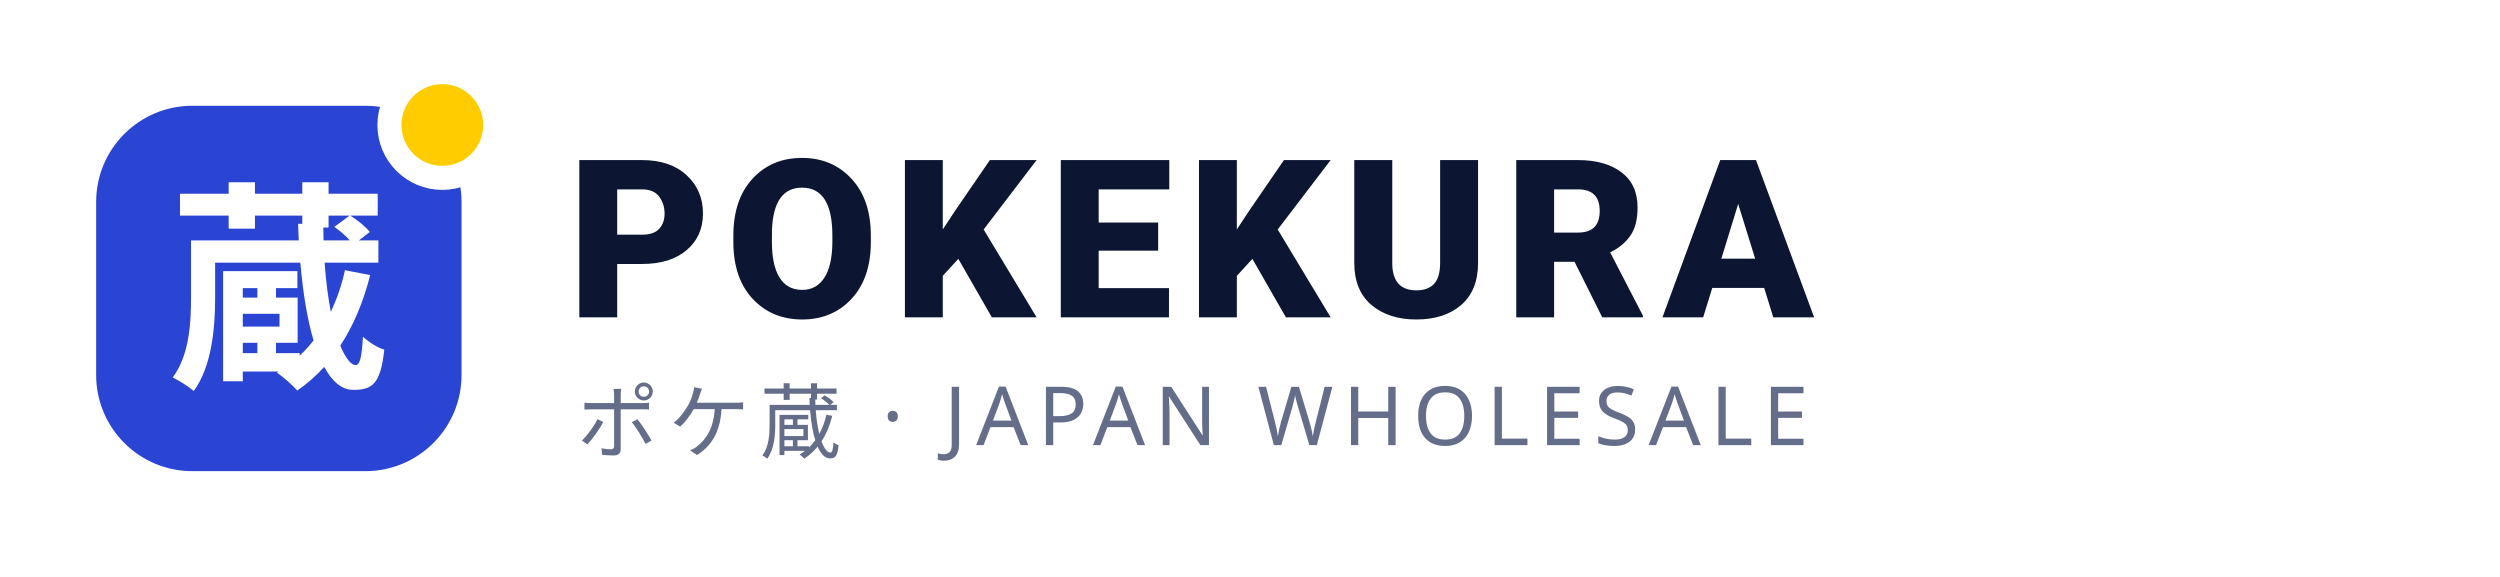
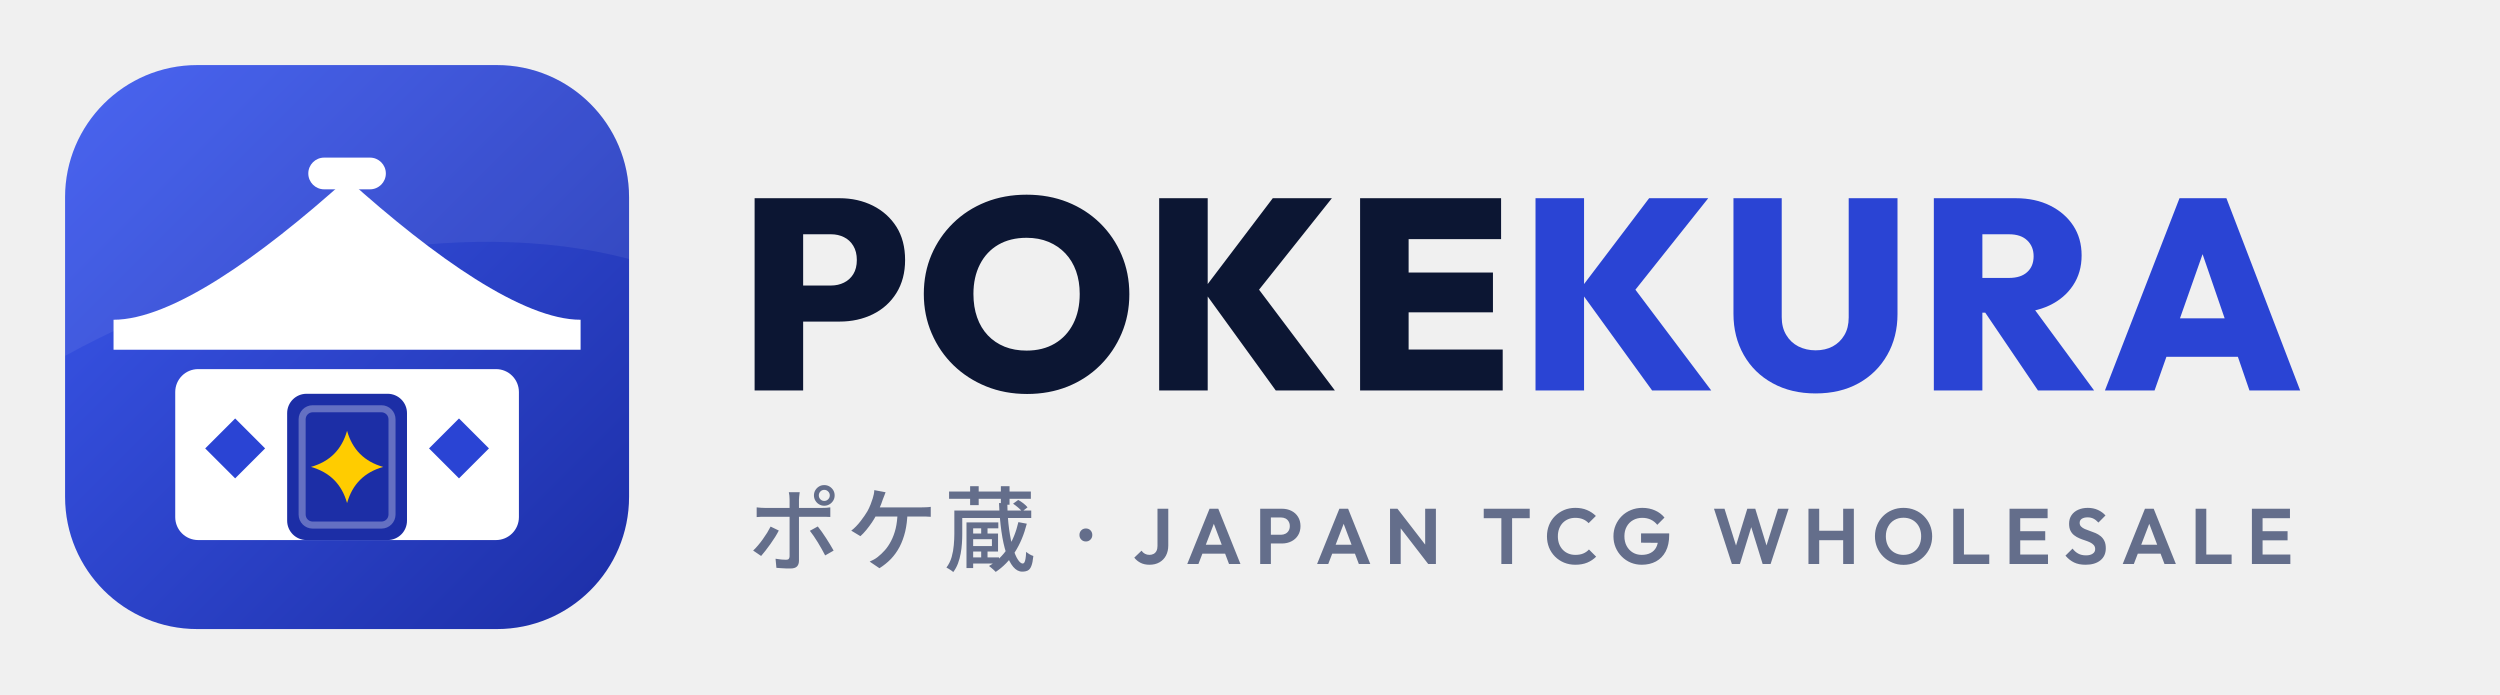
- <svg xmlns="http://www.w3.org/2000/svg" viewBox="0 0 520 120">
-   <rect width="520" height="120" fill="#fff" />
-   <rect x="20" y="22" width="76" height="76" rx="20" fill="#2A44D4" />
-   <circle cx="92" cy="26" r="11" fill="#FFCC00" stroke="#fff" stroke-width="5" />
-   <text x="58" y="77" text-anchor="middle" font-family="'Hiragino Kaku Gothic ProN','Hiragino Sans','Yu Gothic','Noto Sans JP',sans-serif" font-size="46" font-weight="700" fill="#fff">蔵</text>
-   <text x="118" y="66" font-family="system-ui,-apple-system,'Segoe UI',Roboto,'Helvetica Neue',Arial,sans-serif" font-size="46" font-weight="900" letter-spacing="3" fill="#0C1633">POKEKURA</text>
-   <text x="120" y="94" font-family="'Hiragino Kaku Gothic ProN','Noto Sans JP',system-ui,sans-serif" font-size="17" letter-spacing="2" fill="#646E8B">ポケ蔵 · JAPAN WHOLESALE</text>
+ <svg xmlns="http://www.w3.org/2000/svg" viewBox="0 0 461 128" width="461" height="128">
+   <defs>
+     <linearGradient id="hbg" x1="0" y1="0" x2="1" y2="1">
+       <stop offset="0" stop-color="#3D5AF0" />
+       <stop offset="1" stop-color="#1C2EA6" />
+     </linearGradient>
+   </defs>
+   <g transform="translate(12 12) scale(1.625)">
+     <rect width="64" height="64" rx="15" fill="url(#hbg)" />
+     <path d="M0 15A15 15 0 0 1 15 0H49A15 15 0 0 1 64 15V22C45 17 20 22 0 33Z" fill="#fff" opacity=".07" />
+     <g transform="translate(0 -2.1)">
+       <path d="M5.5 31C12 31 22 24 32 15C42 24 52 31 58.5 31V34.4H5.5Z" fill="#fff" />
+       <rect x="27.6" y="12.6" width="8.8" height="3.6" rx="1.8" fill="#fff" />
+       <rect x="12.5" y="36.6" width="39" height="19.4" rx="2.6" fill="#fff" />
+       <path d="M19.3 42.2L22.7 45.6L19.3 49L15.9 45.6Z" fill="#2A44D4" />
+       <path d="M44.7 42.2L48.1 45.6L44.7 49L41.3 45.6Z" fill="#2A44D4" />
+       <rect x="25.2" y="39.4" width="13.6" height="16.6" rx="2.2" fill="#1C2EA6" />
+       <rect x="26.9" y="41.1" width="10.2" height="13.2" rx="1.2" fill="none" stroke="#fff" stroke-opacity=".32" stroke-width=".8" />
+       <path d="M32 43.6Q32.9 46.8 36.1 47.7Q32.9 48.6 32 51.8Q31.1 48.6 27.9 47.7Q31.1 46.8 32 43.6Z" fill="#FFCC00" />
+     </g>
+   </g>
+   <path d="M146.25 59.3V52.65H153.25Q154.55 52.65 155.62 52.12Q156.7 51.6 157.35 50.55Q158 49.5 158 47.95Q158 46.4 157.35 45.33Q156.7 44.25 155.62 43.73Q154.55 43.2 153.25 43.2H146.25V36.55H154.8Q158.2 36.55 160.95 37.92Q163.7 39.3 165.3 41.82Q166.9 44.35 166.9 47.95Q166.9 51.45 165.3 54.03Q163.7 56.6 160.95 57.95Q158.2 59.3 154.8 59.3ZM139.15 72V36.55H148.1V72ZM189.4 72.65Q185.3 72.65 181.85 71.25Q178.4 69.85 175.82 67.35Q173.25 64.85 171.8 61.47Q170.35 58.1 170.35 54.2Q170.35 50.3 171.77 46.97Q173.2 43.65 175.75 41.15Q178.3 38.65 181.75 37.27Q185.2 35.9 189.3 35.9Q193.4 35.9 196.85 37.27Q200.3 38.65 202.85 41.15Q205.4 43.65 206.82 47Q208.25 50.35 208.25 54.25Q208.25 58.15 206.82 61.5Q205.4 64.85 202.85 67.38Q200.3 69.9 196.88 71.28Q193.45 72.65 189.4 72.65ZM189.3 64.65Q192.3 64.65 194.5 63.35Q196.7 62.05 197.9 59.7Q199.1 57.35 199.1 54.2Q199.1 51.9 198.43 50Q197.75 48.1 196.45 46.72Q195.15 45.35 193.35 44.6Q191.55 43.85 189.3 43.85Q186.3 43.85 184.1 45.12Q181.9 46.4 180.7 48.75Q179.5 51.1 179.5 54.2Q179.5 56.6 180.18 58.53Q180.85 60.45 182.15 61.83Q183.45 63.2 185.25 63.93Q187.05 64.65 189.3 64.65ZM235.25 72 221.85 53.5 234.7 36.55H245.6L230.95 54.95V51.8L246.15 72ZM213.75 72V36.55H222.7V72ZM250.8 72V36.55H259.75V72ZM257.9 72V64.45H277.1V72ZM257.9 57.6V50.25H275.3V57.6ZM257.9 44.1V36.55H276.8V44.1Z" fill="#0C1633" />
+   <path d="M304.65 72 291.25 53.5 304.1 36.55H315L300.35 54.95V51.8L315.55 72ZM283.15 72V36.55H292.1V72ZM334.8 72.55Q330.3 72.55 326.88 70.67Q323.45 68.8 321.55 65.45Q319.65 62.1 319.65 57.85V36.55H328.55V58.5Q328.55 60.4 329.38 61.77Q330.2 63.15 331.62 63.88Q333.05 64.6 334.8 64.6Q336.6 64.6 337.95 63.88Q339.3 63.15 340.1 61.8Q340.9 60.45 340.9 58.55V36.55H349.9V57.9Q349.9 62.15 348 65.47Q346.1 68.8 342.73 70.67Q339.35 72.55 334.8 72.55ZM363.7 57.65V51.25H370.45Q372.65 51.25 373.82 50.17Q375 49.1 375 47.25Q375 45.45 373.82 44.33Q372.65 43.2 370.45 43.2H363.7V36.55H371.7Q375.3 36.55 378.02 37.9Q380.75 39.25 382.3 41.6Q383.85 43.95 383.85 47.1Q383.85 50.25 382.27 52.62Q380.7 55 377.9 56.33Q375.1 57.65 371.35 57.65ZM356.6 72V36.55H365.55V72ZM375.8 72 365.5 56.8 373.55 54.85 386.15 72ZM388.15 72 401.9 36.55H410.55L424.15 72H414.8L404.55 42.2H407.8L397.3 72ZM396.5 65.8V58.7H416.05V65.8Z" fill="#2A44D4" />
+   <path d="M150.99 91.35Q150.99 91.78 151.28 92.07Q151.57 92.37 151.99 92.37Q152.42 92.37 152.71 92.07Q153.01 91.78 153.01 91.35Q153.01 90.93 152.71 90.63Q152.42 90.33 151.99 90.33Q151.57 90.33 151.28 90.63Q150.99 90.93 150.99 91.35ZM150.09 91.35Q150.09 90.83 150.35 90.39Q150.61 89.96 151.04 89.7Q151.46 89.45 151.99 89.45Q152.52 89.45 152.95 89.7Q153.38 89.96 153.65 90.39Q153.91 90.83 153.91 91.35Q153.91 91.88 153.65 92.31Q153.38 92.75 152.95 93Q152.52 93.26 151.99 93.26Q151.46 93.26 151.04 93Q150.61 92.75 150.35 92.31Q150.09 91.88 150.09 91.35ZM147.47 90.76Q147.45 90.88 147.42 91.12Q147.38 91.37 147.36 91.63Q147.33 91.9 147.33 92.1Q147.33 92.56 147.33 93.15Q147.33 93.75 147.33 94.33Q147.33 94.91 147.33 95.36Q147.33 95.7 147.33 96.34Q147.33 96.98 147.33 97.77Q147.33 98.56 147.33 99.4Q147.33 100.24 147.33 101.03Q147.33 101.82 147.33 102.44Q147.33 103.05 147.33 103.39Q147.33 104.08 146.96 104.46Q146.59 104.83 145.74 104.83Q145.34 104.83 144.89 104.82Q144.44 104.8 144 104.77Q143.56 104.75 143.17 104.71L143.01 103.03Q143.58 103.13 144.1 103.18Q144.63 103.22 144.95 103.22Q145.29 103.22 145.44 103.07Q145.58 102.93 145.6 102.59Q145.6 102.39 145.6 101.84Q145.6 101.3 145.6 100.55Q145.6 99.8 145.6 98.98Q145.6 98.15 145.6 97.41Q145.6 96.67 145.6 96.12Q145.6 95.57 145.6 95.36Q145.6 95.08 145.6 94.47Q145.6 93.87 145.6 93.21Q145.6 92.56 145.6 92.08Q145.6 91.78 145.56 91.37Q145.51 90.96 145.46 90.76ZM139.53 93.56Q139.89 93.6 140.27 93.63Q140.65 93.66 141.04 93.66Q141.26 93.66 141.88 93.66Q142.5 93.66 143.39 93.66Q144.27 93.66 145.28 93.66Q146.3 93.66 147.32 93.66Q148.34 93.66 149.22 93.66Q150.1 93.66 150.73 93.66Q151.36 93.66 151.6 93.66Q151.92 93.66 152.36 93.64Q152.79 93.61 153.11 93.56V95.33Q152.76 95.31 152.35 95.3Q151.94 95.3 151.62 95.3Q151.38 95.3 150.75 95.3Q150.12 95.3 149.24 95.3Q148.35 95.3 147.34 95.3Q146.33 95.3 145.32 95.3Q144.31 95.3 143.42 95.3Q142.54 95.3 141.92 95.3Q141.3 95.3 141.06 95.3Q140.67 95.3 140.27 95.3Q139.87 95.31 139.53 95.35ZM143.61 97.83Q143.34 98.37 142.93 99.03Q142.52 99.68 142.05 100.34Q141.59 100.99 141.14 101.56Q140.7 102.13 140.35 102.52L138.88 101.52Q139.31 101.13 139.77 100.58Q140.23 100.04 140.66 99.44Q141.09 98.83 141.47 98.23Q141.84 97.62 142.1 97.1ZM150.8 97.08Q151.14 97.49 151.54 98.06Q151.94 98.63 152.35 99.26Q152.76 99.89 153.11 100.48Q153.47 101.08 153.72 101.53L152.16 102.42Q151.89 101.89 151.54 101.27Q151.19 100.65 150.81 100.02Q150.43 99.39 150.04 98.83Q149.66 98.27 149.34 97.88ZM163.3 90.77Q163.18 91.08 163.05 91.44Q162.92 91.79 162.8 92.07Q162.68 92.46 162.49 92.95Q162.29 93.44 162.08 93.94Q161.87 94.45 161.63 94.91Q161.29 95.57 160.8 96.31Q160.3 97.05 159.75 97.72Q159.2 98.39 158.66 98.87L156.97 97.85Q157.43 97.51 157.86 97.06Q158.3 96.61 158.69 96.1Q159.08 95.6 159.4 95.13Q159.73 94.65 159.96 94.26Q160.3 93.63 160.54 93.01Q160.78 92.39 160.93 91.9Q161.05 91.52 161.13 91.13Q161.21 90.74 161.22 90.38ZM160.93 93.56Q161.19 93.56 161.74 93.56Q162.29 93.56 163.06 93.56Q163.82 93.56 164.67 93.56Q165.52 93.56 166.36 93.56Q167.21 93.56 167.95 93.56Q168.69 93.56 169.22 93.56Q169.76 93.56 169.96 93.56Q170.28 93.56 170.76 93.54Q171.24 93.53 171.63 93.46V95.3Q171.2 95.26 170.73 95.25Q170.25 95.25 169.96 95.25Q169.71 95.25 169.03 95.25Q168.36 95.25 167.44 95.25Q166.53 95.25 165.5 95.25Q164.47 95.25 163.52 95.25Q162.56 95.25 161.83 95.25Q161.09 95.25 160.75 95.25ZM167.34 94.51Q167.29 96.44 166.92 98.01Q166.54 99.58 165.89 100.83Q165.23 102.08 164.3 103.06Q163.36 104.03 162.17 104.78L160.37 103.56Q160.76 103.39 161.16 103.17Q161.56 102.95 161.85 102.71Q162.53 102.18 163.17 101.46Q163.81 100.74 164.32 99.75Q164.84 98.76 165.16 97.47Q165.47 96.18 165.51 94.5ZM175.01 90.64H190.09V91.98H175.01ZM176.78 94.14H190.16V95.52H176.78ZM178.77 102.78H184.22V103.92H178.77ZM178.89 89.65H180.47V93.15H178.89ZM184.56 89.65H186.16V93.07H184.56ZM180.93 96.88H182.1V98.87H180.93ZM180.93 101.33H182.1V103.34H180.93ZM178.94 98.39H184.04V101.7H178.94V100.69H182.91V99.43H178.94ZM178.22 96.33H184.09V97.42H179.45V104.75H178.22ZM175.98 94.14H177.44V98.47Q177.44 99.27 177.38 100.2Q177.32 101.13 177.15 102.07Q176.98 103.01 176.65 103.9Q176.32 104.78 175.77 105.5Q175.66 105.36 175.42 105.2Q175.18 105.04 174.94 104.89Q174.7 104.75 174.52 104.66Q175.18 103.78 175.49 102.7Q175.79 101.62 175.88 100.52Q175.98 99.41 175.98 98.46ZM184.22 92.76H185.75Q185.79 95.52 186.08 97.6Q186.37 99.68 186.8 101.09Q187.23 102.5 187.71 103.21Q188.18 103.92 188.61 103.92Q188.78 103.9 188.9 103.71Q189.02 103.52 189.1 103.06Q189.19 102.59 189.22 101.76Q189.49 101.99 189.87 102.22Q190.24 102.44 190.55 102.52Q190.43 103.75 190.18 104.37Q189.94 104.99 189.53 105.2Q189.12 105.41 188.49 105.41Q187.59 105.41 186.84 104.53Q186.09 103.64 185.54 101.98Q184.99 100.31 184.66 97.97Q184.33 95.64 184.22 92.76ZM186.81 92.88 187.76 92.19Q188.24 92.44 188.72 92.82Q189.2 93.2 189.48 93.55L188.47 94.33Q188.22 93.99 187.74 93.59Q187.27 93.19 186.81 92.88ZM187.79 96.28 189.34 96.57Q188.58 99.58 187.14 101.82Q185.7 104.07 183.61 105.46Q183.49 105.33 183.26 105.11Q183.03 104.9 182.8 104.71Q182.56 104.51 182.37 104.37Q184.48 103.15 185.82 101.09Q187.16 99.04 187.79 96.28Z" fill="#646E8B" />
+   <path d="M200.24 99.85Q199.72 99.85 199.39 99.5Q199.05 99.16 199.05 98.65Q199.05 98.14 199.39 97.79Q199.72 97.45 200.24 97.45Q200.75 97.45 201.08 97.79Q201.42 98.14 201.42 98.65Q201.42 99.16 201.08 99.5Q200.75 99.85 200.24 99.85ZM211.96 104.14Q211.03 104.14 210.33 103.79Q209.63 103.43 209.16 102.83L210.5 101.55Q210.76 101.93 211.13 102.12Q211.5 102.32 211.95 102.32Q212.39 102.32 212.74 102.13Q213.08 101.94 213.26 101.58Q213.44 101.22 213.44 100.69V93.81H215.43V100.58Q215.43 101.65 215 102.46Q214.57 103.26 213.79 103.7Q213.02 104.14 211.96 104.14ZM218.93 104 223.04 93.81H224.65L228.74 104H226.63L223.47 95.63H224.2L220.99 104ZM221.11 102.1V100.45H226.59V102.1ZM233.83 100.22V98.61H236.19Q236.65 98.61 237.03 98.42Q237.41 98.23 237.62 97.87Q237.84 97.52 237.84 97.01Q237.84 96.52 237.62 96.16Q237.41 95.79 237.03 95.6Q236.65 95.42 236.19 95.42H233.83V93.81H236.39Q237.36 93.81 238.14 94.2Q238.92 94.59 239.36 95.31Q239.81 96.03 239.81 97.01Q239.81 98 239.36 98.71Q238.92 99.43 238.14 99.82Q237.36 100.22 236.39 100.22ZM232.38 104V93.81H234.35V104ZM242.87 104 246.98 93.81H248.59L252.68 104H250.57L247.41 95.63H248.14L244.93 104ZM245.05 102.1V100.45H250.53V102.1ZM256.32 104V93.81H257.69L258.29 95.78V104ZM263.36 104 257.32 96.17 257.69 93.81 263.74 101.64ZM263.36 104 262.8 102.09V93.81H264.78V104ZM276.85 104V94.02H278.83V104ZM273.6 95.56V93.81H282.08V95.56ZM290.49 104.14Q289.38 104.14 288.42 103.75Q287.46 103.35 286.74 102.63Q286.03 101.91 285.64 100.96Q285.26 100 285.26 98.9Q285.26 97.79 285.64 96.84Q286.03 95.88 286.74 95.17Q287.46 94.46 288.41 94.05Q289.36 93.65 290.49 93.65Q291.71 93.65 292.64 94.05Q293.57 94.44 294.28 95.14L292.94 96.47Q292.52 96.01 291.91 95.75Q291.3 95.49 290.49 95.49Q289.78 95.49 289.19 95.73Q288.61 95.97 288.17 96.42Q287.74 96.88 287.5 97.51Q287.27 98.14 287.27 98.9Q287.27 99.66 287.5 100.29Q287.74 100.91 288.17 101.37Q288.61 101.83 289.19 102.07Q289.78 102.32 290.49 102.32Q291.35 102.32 291.96 102.06Q292.58 101.8 293 101.32L294.33 102.65Q293.62 103.36 292.68 103.75Q291.74 104.14 290.49 104.14ZM302.74 104.14Q301.66 104.14 300.71 103.75Q299.76 103.35 299.04 102.62Q298.32 101.9 297.92 100.95Q297.52 100 297.52 98.9Q297.52 97.78 297.93 96.83Q298.34 95.88 299.06 95.16Q299.79 94.44 300.76 94.05Q301.73 93.65 302.86 93.65Q304.12 93.65 305.18 94.12Q306.24 94.59 306.93 95.44L305.6 96.78Q305.12 96.16 304.41 95.82Q303.7 95.49 302.85 95.49Q301.87 95.49 301.13 95.92Q300.38 96.34 299.96 97.11Q299.54 97.87 299.54 98.88Q299.54 99.9 299.95 100.67Q300.37 101.45 301.08 101.88Q301.8 102.32 302.73 102.32Q303.69 102.32 304.37 101.96Q305.05 101.61 305.41 100.92Q305.77 100.23 305.77 99.23L307.06 100.11L302.61 100.07V98.36H307.8V98.64Q307.8 100.46 307.15 101.69Q306.5 102.91 305.36 103.53Q304.22 104.14 302.74 104.14ZM319.36 104 316.06 93.81H318L320.45 101.65H319.8L322.2 93.81H323.67L326.07 101.65H325.41L327.87 93.81H329.82L326.5 104H325.03L322.61 96.17H323.25L320.84 104ZM333.48 104V93.81H335.46V104ZM339.88 104V93.81H341.85V104ZM334.73 99.61V97.87H340.43V99.61ZM351.03 104.16Q349.91 104.16 348.95 103.75Q347.98 103.35 347.27 102.63Q346.55 101.91 346.14 100.95Q345.74 99.98 345.74 98.88Q345.74 97.78 346.14 96.83Q346.53 95.88 347.25 95.16Q347.97 94.44 348.93 94.05Q349.88 93.65 351 93.65Q352.13 93.65 353.09 94.05Q354.04 94.44 354.76 95.16Q355.48 95.88 355.89 96.84Q356.29 97.79 356.29 98.9Q356.29 100 355.89 100.96Q355.48 101.91 354.76 102.63Q354.04 103.35 353.1 103.75Q352.15 104.16 351.03 104.16ZM351 102.32Q351.99 102.32 352.71 101.88Q353.44 101.45 353.85 100.68Q354.26 99.91 354.26 98.88Q354.26 98.13 354.03 97.5Q353.8 96.88 353.36 96.42Q352.93 95.97 352.33 95.72Q351.74 95.47 351 95.47Q350.04 95.47 349.31 95.9Q348.58 96.33 348.17 97.1Q347.75 97.87 347.75 98.88Q347.75 99.65 347.99 100.29Q348.23 100.93 348.66 101.38Q349.09 101.83 349.69 102.07Q350.29 102.32 351 102.32ZM360.18 104V93.81H362.15V104ZM361.63 104V102.25H366.82V104ZM370.56 104V93.81H372.53V104ZM372.01 104V102.26H377.65V104ZM372.01 99.64V97.95H377.14V99.64ZM372.01 95.55V93.81H377.58V95.55ZM384.57 104.14Q383.33 104.14 382.46 103.72Q381.58 103.3 380.87 102.46L382.18 101.16Q382.62 101.75 383.22 102.08Q383.81 102.41 384.67 102.41Q385.44 102.41 385.89 102.1Q386.35 101.8 386.35 101.26Q386.35 100.8 386.09 100.51Q385.83 100.22 385.4 100.01Q384.97 99.81 384.46 99.64Q383.94 99.48 383.43 99.26Q382.91 99.04 382.49 98.71Q382.06 98.39 381.8 97.87Q381.54 97.36 381.54 96.58Q381.54 95.65 381.99 95Q382.44 94.34 383.22 94Q384 93.65 384.99 93.65Q386.03 93.65 386.87 94.04Q387.71 94.43 388.25 95.05L386.95 96.36Q386.5 95.87 386.02 95.63Q385.55 95.4 384.96 95.4Q384.28 95.4 383.89 95.66Q383.49 95.92 383.49 96.42Q383.49 96.84 383.76 97.1Q384.02 97.36 384.44 97.55Q384.87 97.74 385.39 97.91Q385.9 98.08 386.42 98.3Q386.93 98.52 387.36 98.87Q387.79 99.22 388.05 99.76Q388.31 100.3 388.31 101.1Q388.31 102.52 387.31 103.33Q386.31 104.14 384.57 104.14ZM391.43 104 395.53 93.81H397.14L401.23 104H399.13L395.96 95.63H396.69L393.48 104ZM393.6 102.1V100.45H399.08V102.1ZM404.87 104V93.81H406.84V104ZM406.32 104V102.25H411.51V104ZM415.25 104V93.81H417.22V104ZM416.7 104V102.26H422.34V104ZM416.7 99.64V97.95H421.83V99.64ZM416.7 95.55V93.81H422.27V95.55Z" fill="#646E8B" />
</svg>
